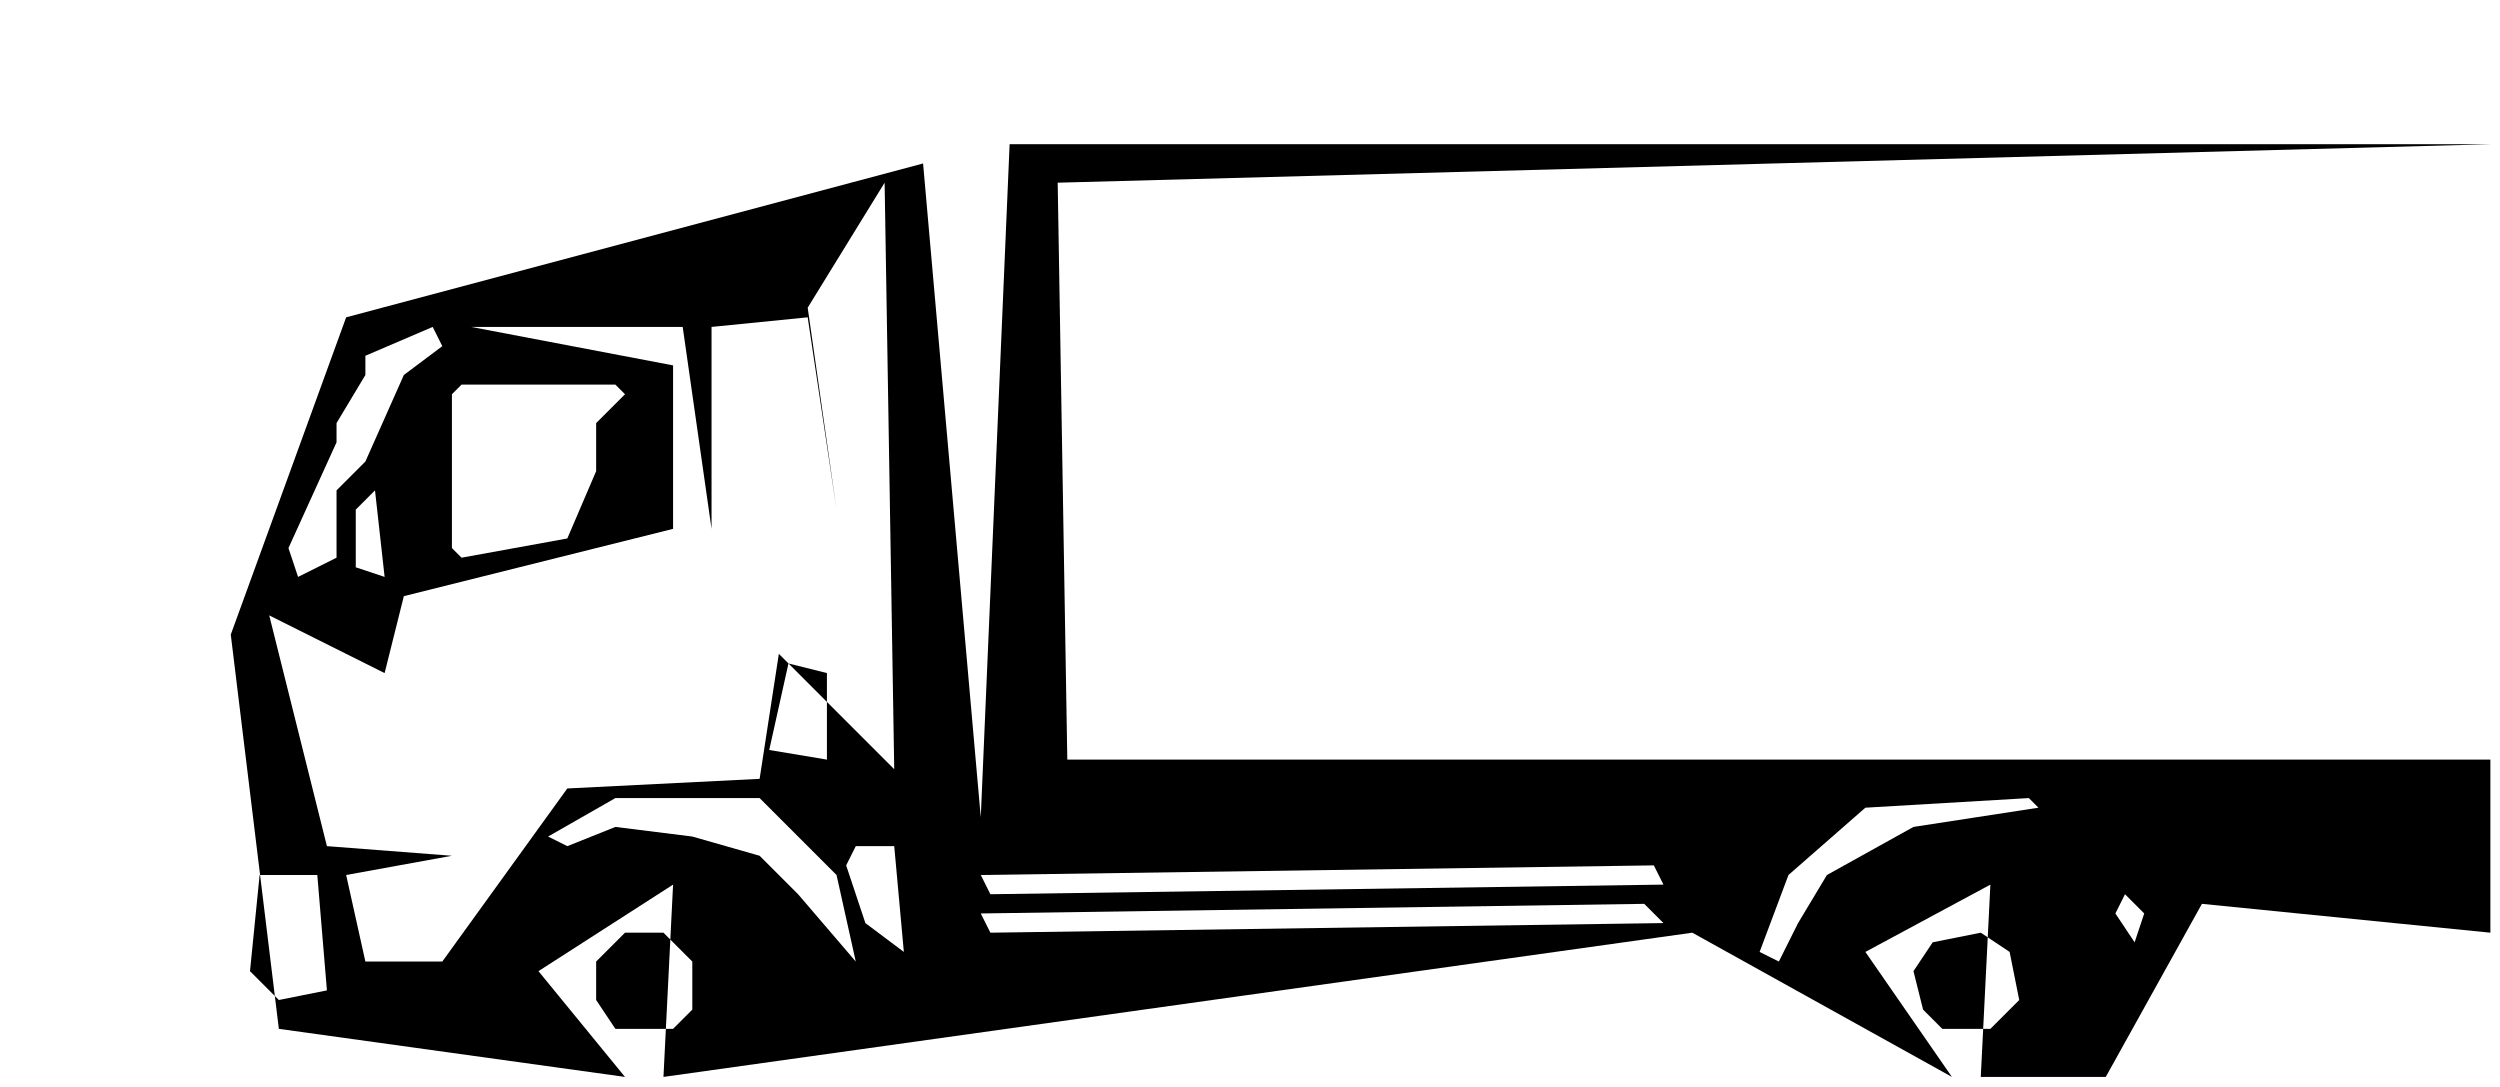
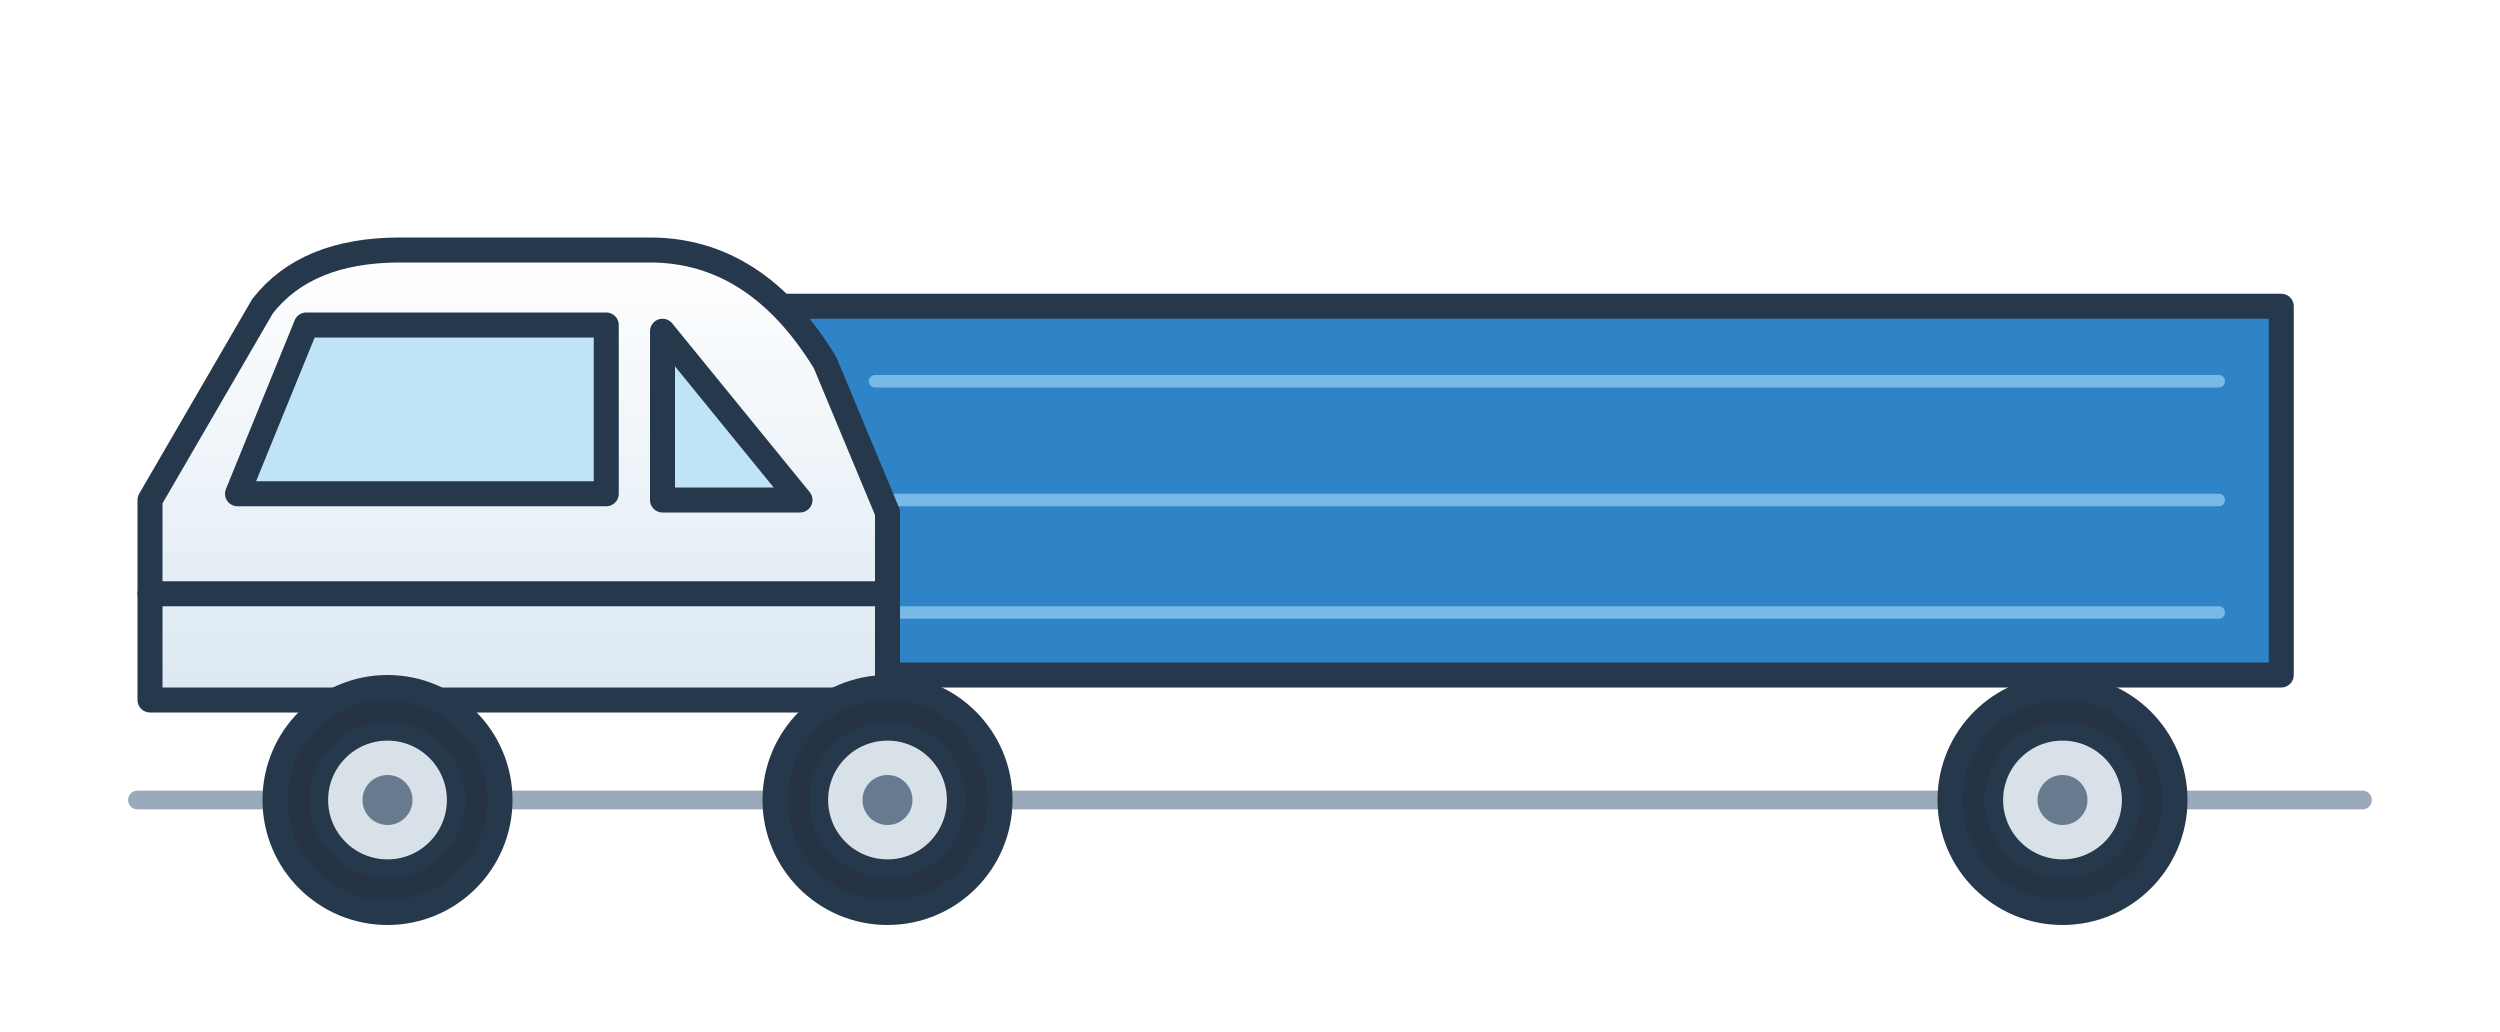
- <svg xmlns="http://www.w3.org/2000/svg" viewBox="0 0 260 113">
-   <path fill="#000" fill-rule="evenodd" d="M201 98L199 101 200 105 202 107 207 107 210 104 209 99 206 97ZM65 97L62 100 62 104 64 107 70 107 72 105 72 100 69 97ZM24 66L29 107 65 112 56 101 70 92 69 112 176 97 203 112 194 99 207 92 206 112 219 112 229 94 259 97 259 79 111 79 110 19 259 15 105 15 102 85 96 17 36 33ZM102 95L171 94 173 96 103 97ZM221 93L223 95 222 98 220 95ZM27 91L33 91 34 103 29 104 26 101ZM102 91L172 90 173 92 103 93ZM89 88L93 88 94 99 90 96 88 90ZM212 84L199 86 190 91 187 96 185 100 183 99 186 91 194 84 211 83ZM57 87L64 83 79 83 87 91 89 100 83 93 79 89 72 87 64 86 59 88ZM82 69L86 70 86 79 80 78ZM39 51L40 60 37 59 37 53ZM48 40L64 40 65 41 62 44 62 49 59 56 48 58 47 57 47 41ZM45 34L46 36 42 39 38 48 35 51 35 58 31 60 30 57 35 46 35 44 38 39 38 37ZM92 19L93 80 81 68 79 81 59 82 46 100 38 100 36 91 47 89 34 88 28 64 40 70 42 62 70 55 70 38 49 34 71 34 74 55 74 34 84 33 87 53 84 32Z" />
+ <svg xmlns="http://www.w3.org/2000/svg" viewBox="0 0 400 165" role="img">
+   <defs>
+     <linearGradient id="paint" x1="0" y1="0" x2="0" y2="1">
+       <stop stop-color="#fff" />
+       <stop offset="1" stop-color="#dce8f2" />
+     </linearGradient>
+   </defs>
+   <g stroke="#26384b" stroke-width="4" stroke-linejoin="round" stroke-linecap="round">
+     <path d="M22 128H378" fill="none" stroke="#9aaaba" stroke-width="3" />
+     <path d="M122 49H365V108H122Z" fill="#2f83c7" />
+     <path d="M140 61H355M140 80H355M140 98H355" fill="none" stroke="#79b9e8" stroke-width="2" />
+     <path d="M24 80L42 49Q49 40 64 40H104Q121 40 132 58L142 82V112H24Z" fill="url(#paint)" />
+     <path d="M49 52H97V79H38Z" fill="#bfe4f7" />
+     <path d="M106 53L128 80H106Z" fill="#bfe4f7" />
+     <path d="M24 95H142" fill="none" />
+     <g>
+       <circle cx="62" cy="128" r="18" fill="#253344" />
+       <circle cx="62" cy="128" r="11" fill="#d9e1e8" stroke-width="3" />
+       <circle cx="62" cy="128" r="4" fill="#687b8e" stroke="none" />
+     </g>
+     <g>
+       <circle cx="142" cy="128" r="18" fill="#253344" />
+       <circle cx="142" cy="128" r="11" fill="#d9e1e8" stroke-width="3" />
+       <circle cx="142" cy="128" r="4" fill="#687b8e" stroke="none" />
+     </g>
+     <g>
+       <circle cx="330" cy="128" r="18" fill="#253344" />
+       <circle cx="330" cy="128" r="11" fill="#d9e1e8" stroke-width="3" />
+       <circle cx="330" cy="128" r="4" fill="#687b8e" stroke="none" />
+     </g>
+   </g>
</svg>
